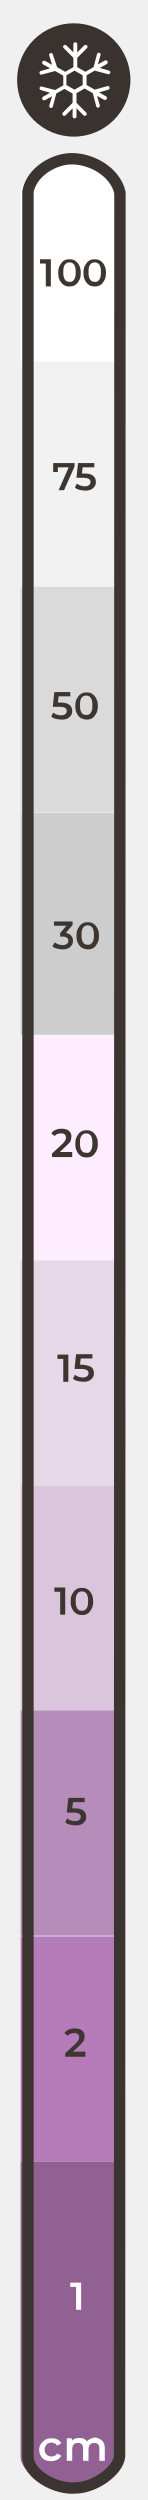
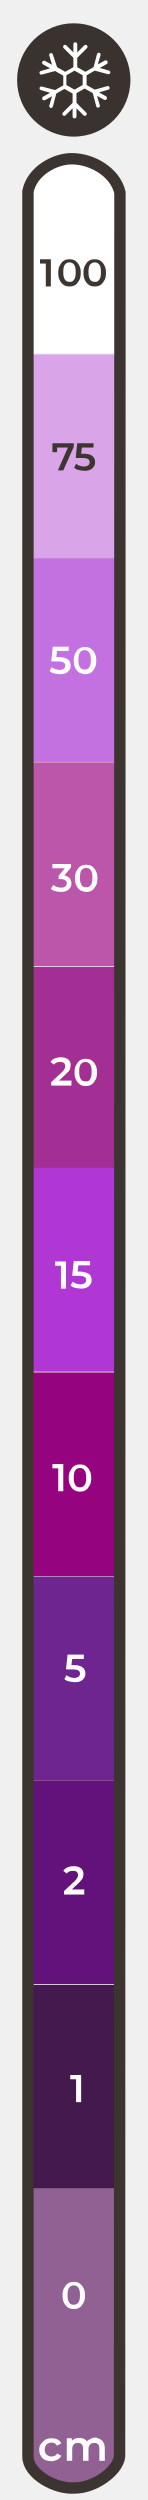
<svg xmlns="http://www.w3.org/2000/svg" xmlns:xlink="http://www.w3.org/1999/xlink" version="1.1" id="Livello_1" x="0px" y="0px" width="38px" height="644px" viewBox="0 0 37.2 644.1" style="enable-background:new 0 0 37.2 644.1;" xml:space="preserve">
  <style type="text/css">
	.st0{fill:#39322E;}
- 	.st1{clip-path:url(#SVGID_00000132808171393681409350000016756124115618575759_);}
- 	.st2{fill:#FFFFFF;}
- 	.st3{fill:#F2F2F2;}
- 	.st4{fill:#DADADA;}
- 	.st5{fill:#CDCDCD;}
- 	.st6{fill:#FEEDFF;}
- 	.st7{fill:#E7D8E8;}
- 	.st8{fill:#DBC5DD;}
- 	.st9{fill:#B68CBB;}
- 	.st10{fill:#B67BB9;}
+ 	.st1{clip-path:url(#SVGID_00000047741167812261649670000011125119058706178704_);}
+ 	.st2{fill:#DAA5E8;}
+ 	.st3{fill:#C370E0;}
+ 	.st4{fill:#BB56AA;}
+ 	.st5{fill:#A32F94;}
+ 	.st6{fill:#B037D4;}
+ 	.st7{fill:#95037E;}
+ 	.st8{fill:#6F258F;}
+ 	.st9{fill:#63127C;}
+ 	.st10{fill:#43194E;}
	.st11{fill:#906192;}
- 	.st12{fill:none;stroke:#3C3430;stroke-width:2.932;stroke-miterlimit:9.772;}
- 	.st13{fill:#3C3530;}
- 	.st14{clip-path:url(#SVGID_00000122710139877325629230000011313800651508616351_);}
+ 	.st12{fill:#FFFFFF;}
+ 	.st13{fill:none;stroke:#3C3430;stroke-width:2.932;stroke-miterlimit:9.772;}
+ 	.st14{fill:#3C3530;}
</style>
  <g>
    <path class="st0" d="M13.7,633.9c-0.8-0.4-1.5-1-2-1.7s-0.7-1.6-0.7-2.6s0.2-1.8,0.7-2.6s1.2-1.3,2-1.7s1.8-0.7,2.9-0.7   c0.8,0,1.6,0.1,2.3,0.4c0.7,0.3,1.3,0.7,1.7,1.2l-1.3,1.1c-0.7-0.8-1.6-1.2-2.8-1.2c-0.7,0-1.4,0.1-2,0.4c-0.6,0.3-1,0.7-1.3,1.2   s-0.5,1.1-0.5,1.7s0.1,1.2,0.5,1.7c0.3,0.5,0.8,1,1.3,1.2c0.6,0.3,1.2,0.4,2,0.4c1,0,2-0.4,2.8-1.2l1.3,1.1c-0.5,0.5-1,1-1.7,1.2   c-0.7,0.3-1.5,0.4-2.3,0.4C15.5,634.6,14.5,634.4,13.7,633.9z" />
    <path class="st0" d="M23,628.9c-0.3-0.2-0.7-0.5-0.9-0.9c-0.2-0.3-0.3-0.8-0.3-1.2s0.1-0.9,0.3-1.2c0.2-0.3,0.6-0.7,0.9-0.9   s0.8-0.3,1.3-0.3s0.9,0.1,1.3,0.3c0.3,0.2,0.7,0.5,0.9,0.9c0.2,0.3,0.3,0.8,0.3,1.2s-0.1,0.8-0.3,1.2c-0.2,0.3-0.6,0.7-0.9,0.9   s-0.8,0.3-1.3,0.3S23.4,629.2,23,628.9z M25.3,628c0.2-0.2,0.5-0.7,0.5-1c0-0.4-0.1-0.8-0.5-1c-0.3-0.2-0.6-0.4-1-0.4   s-0.8,0.1-1,0.4c-0.2,0.2-0.5,0.7-0.5,1c0,0.4,0.1,0.8,0.5,1c0.2,0.2,0.7,0.4,1,0.4C24.6,628.4,25.1,628.3,25.3,628z" />
  </g>
  <circle class="st0" cx="18.6" cy="20.6" r="14.6" />
  <g>
    <defs>
-       <path id="SVGID_00000084513282298939169400000014448037999514455994_" d="M30.4,632.9c-0.4,3.7-6.9,8.1-12.4,8.1l0,0    c-5.5,0.4-13.1-3.6-13.1-8.1V49.3c1.2-5.4,7.8-8.5,12.3-8.4l0,0c5.2,0,11.9,3.2,13.3,8.7L30.4,632.9L30.4,632.9z" />
+       <path id="SVGID_1_" d="M31.3,632.9c-0.4,3.7-6.9,8.1-12.4,8.1l0,0c-5.5,0.4-13.1-3.6-13.1-8.1V49.3c1.2-5.4,7.8-8.5,12.3-8.4l0,0    c5.2,0,11.9,3.2,13.3,8.7L31.3,632.9L31.3,632.9z" />
    </defs>
-     <clipPath id="SVGID_00000048476161553045500490000008311101736915176127_">
-       <use xlink:href="#SVGID_00000084513282298939169400000014448037999514455994_" style="overflow:visible;" />
+     <clipPath id="SVGID_00000006702164162917624000000011042984765661834400_">
+       <use xlink:href="#SVGID_1_" style="overflow:visible;" />
    </clipPath>
-     <g style="clip-path:url(#SVGID_00000048476161553045500490000008311101736915176127_);">
+     <g style="clip-path:url(#SVGID_00000006702164162917624000000011042984765661834400_);">
      <g>
        <g>
-           <rect x="-6.2" y="35.2" class="st2" width="52.3" height="58" />
+           <rect x="-4.3" y="91.3" class="st2" width="47.2" height="52.5" />
        </g>
      </g>
    </g>
-     <g style="clip-path:url(#SVGID_00000048476161553045500490000008311101736915176127_);">
+     <g style="clip-path:url(#SVGID_00000006702164162917624000000011042984765661834400_);">
      <g>
        <g>
-           <rect x="-6.2" y="93.2" class="st3" width="52.3" height="58" />
+           <rect x="-4.3" y="143.8" class="st3" width="47.2" height="52.5" />
        </g>
      </g>
    </g>
-     <g style="clip-path:url(#SVGID_00000048476161553045500490000008311101736915176127_);">
+     <g style="clip-path:url(#SVGID_00000006702164162917624000000011042984765661834400_);">
      <g>
        <g>
-           <rect x="-6.2" y="151.2" class="st4" width="52.3" height="58" />
+           <rect x="-4.3" y="196.4" class="st4" width="47.2" height="52.5" />
        </g>
      </g>
    </g>
-     <g style="clip-path:url(#SVGID_00000048476161553045500490000008311101736915176127_);">
+     <g style="clip-path:url(#SVGID_00000006702164162917624000000011042984765661834400_);">
      <g>
        <g>
-           <rect x="-6.2" y="209.4" class="st5" width="52.3" height="58" />
+           <rect x="-4.3" y="249.1" class="st5" width="47.2" height="52.5" />
        </g>
      </g>
    </g>
-     <g style="clip-path:url(#SVGID_00000048476161553045500490000008311101736915176127_);">
+     <g style="clip-path:url(#SVGID_00000006702164162917624000000011042984765661834400_);">
      <g>
        <g>
-           <rect x="-6.2" y="266.6" class="st6" width="52.3" height="58" />
+           <rect x="-4.3" y="300.9" class="st6" width="47.2" height="52.5" />
        </g>
      </g>
    </g>
-     <g style="clip-path:url(#SVGID_00000048476161553045500490000008311101736915176127_);">
+     <g style="clip-path:url(#SVGID_00000006702164162917624000000011042984765661834400_);">
      <g>
        <g>
-           <rect x="-6.2" y="324.8" class="st7" width="52.3" height="58" />
+           <rect x="-4.3" y="353.6" class="st7" width="47.2" height="52.5" />
        </g>
      </g>
    </g>
-     <g style="clip-path:url(#SVGID_00000048476161553045500490000008311101736915176127_);">
+     <g style="clip-path:url(#SVGID_00000006702164162917624000000011042984765661834400_);">
      <g>
        <g>
-           <rect x="-6.2" y="382.8" class="st8" width="52.3" height="58" />
+           <rect x="-4.3" y="406.2" class="st8" width="47.2" height="52.5" />
        </g>
      </g>
    </g>
-     <g style="clip-path:url(#SVGID_00000048476161553045500490000008311101736915176127_);">
+     <g style="clip-path:url(#SVGID_00000006702164162917624000000011042984765661834400_);">
      <g>
        <g>
-           <rect x="-6.2" y="440.7" class="st9" width="52.3" height="58" />
+           <rect x="-4.3" y="458.7" class="st9" width="47.2" height="52.5" />
        </g>
      </g>
    </g>
-     <g style="clip-path:url(#SVGID_00000048476161553045500490000008311101736915176127_);">
+     <g style="clip-path:url(#SVGID_00000006702164162917624000000011042984765661834400_);">
      <g>
        <g>
-           <rect x="-6.2" y="498.9" class="st10" width="52.3" height="58" />
+           <rect x="-4.3" y="511.4" class="st10" width="47.2" height="52.5" />
        </g>
      </g>
    </g>
-     <g style="clip-path:url(#SVGID_00000048476161553045500490000008311101736915176127_);">
+     <g style="clip-path:url(#SVGID_00000006702164162917624000000011042984765661834400_);">
      <g>
        <g>
-           <rect x="-6.2" y="556.9" class="st11" width="52.3" height="87.7" />
+           <rect x="-4.3" y="563.9" class="st11" width="47.2" height="79.5" />
+         </g>
+       </g>
+     </g>
+     <g style="clip-path:url(#SVGID_00000006702164162917624000000011042984765661834400_);">
+       <g>
+         <g>
+           <rect x="-4.3" y="38.5" class="st12" width="47.2" height="52.5" />
        </g>
      </g>
    </g>
  </g>
-   <path class="st12" d="M30.4,632.9C30,636.6,24,641,18.9,641l0,0c-5.1,0.4-12.1-3.6-12.1-8.1V49.3c1.1-5.4,7.2-8.5,11.4-8.4l0,0  c4.8,0,11,3.2,12.3,8.7L30.4,632.9L30.4,632.9z" />
+   <path class="st13" d="M30.4,632.9C30,636.6,24,641,18.9,641l0,0c-5.1,0.4-12.1-3.6-12.1-8.1V49.3c1.1-5.4,7.2-8.5,11.4-8.4l0,0  c4.8,0,11,3.2,12.3,8.7L30.4,632.9L30.4,632.9z" />
  <g>
-     <path class="st2" d="M11.2,633.8c-0.5-0.3-0.9-0.6-1.1-1.1c-0.3-0.5-0.4-1-0.4-1.5c0-0.6,0.1-1.1,0.4-1.5c0.3-0.4,0.7-0.8,1.1-1.1   c0.5-0.3,1-0.4,1.7-0.4c0.6,0,1.1,0.1,1.5,0.3s0.8,0.6,1,1l-1.1,0.6c-0.2-0.3-0.4-0.5-0.6-0.6c-0.3-0.1-0.5-0.2-0.8-0.2   c-0.5,0-1,0.2-1.3,0.5s-0.5,0.8-0.5,1.3c0,0.6,0.2,1,0.5,1.3s0.8,0.5,1.3,0.5c0.3,0,0.6-0.1,0.8-0.2c0.3-0.1,0.5-0.3,0.6-0.6   l1.1,0.6c-0.2,0.4-0.6,0.8-1,1s-1,0.4-1.5,0.4C12.3,634.1,11.7,634,11.2,633.8z" />
-     <path class="st2" d="M25.9,628.8c0.4,0.4,0.7,1.1,0.7,1.9v3.3h-1.4v-3.1c0-0.5-0.1-0.9-0.3-1.1c-0.2-0.3-0.6-0.4-1-0.4   c-0.5,0-0.8,0.1-1.1,0.4c-0.3,0.3-0.4,0.7-0.4,1.3v2.9H21v-3.1c0-0.5-0.1-0.9-0.3-1.1c-0.2-0.3-0.6-0.4-1-0.4   c-0.5,0-0.9,0.1-1.1,0.4c-0.3,0.3-0.4,0.7-0.4,1.3v2.9h-1.4v-5.8h1.3v0.7c0.2-0.3,0.5-0.5,0.8-0.6s0.7-0.2,1.1-0.2s0.8,0.1,1.2,0.2   c0.3,0.2,0.6,0.4,0.8,0.7c0.2-0.3,0.6-0.5,1-0.7s0.8-0.3,1.3-0.3C24.9,628.2,25.5,628.4,25.9,628.8z" />
+     <path class="st12" d="M11.2,633.8c-0.5-0.3-0.9-0.6-1.1-1.1c-0.3-0.5-0.4-1-0.4-1.5c0-0.6,0.1-1.1,0.4-1.5c0.3-0.4,0.7-0.8,1.1-1.1   c0.5-0.3,1-0.4,1.7-0.4c0.6,0,1.1,0.1,1.5,0.3s0.8,0.6,1,1l-1.1,0.6c-0.2-0.3-0.4-0.5-0.6-0.6c-0.3-0.1-0.5-0.2-0.8-0.2   c-0.5,0-1,0.2-1.3,0.5s-0.5,0.8-0.5,1.3c0,0.6,0.2,1,0.5,1.3s0.8,0.5,1.3,0.5c0.3,0,0.6-0.1,0.8-0.2c0.3-0.1,0.5-0.3,0.6-0.6   l1.1,0.6c-0.2,0.4-0.6,0.8-1,1s-1,0.4-1.5,0.4C12.3,634.1,11.7,634,11.2,633.8z" />
+     <path class="st12" d="M25.9,628.8c0.4,0.4,0.7,1.1,0.7,1.9v3.3h-1.4v-3.1c0-0.5-0.1-0.9-0.3-1.1c-0.2-0.3-0.6-0.4-1-0.4   c-0.5,0-0.8,0.1-1.1,0.4c-0.3,0.3-0.4,0.7-0.4,1.3v2.9H21v-3.1c0-0.5-0.1-0.9-0.3-1.1c-0.2-0.3-0.6-0.4-1-0.4   c-0.5,0-0.9,0.1-1.1,0.4c-0.3,0.3-0.4,0.7-0.4,1.3v2.9h-1.4v-5.8h1.3v0.7c0.2-0.3,0.5-0.5,0.8-0.6s0.7-0.2,1.1-0.2s0.8,0.1,1.2,0.2   c0.3,0.2,0.6,0.4,0.8,0.7c0.2-0.3,0.6-0.5,1-0.7s0.8-0.3,1.3-0.3C24.9,628.2,25.5,628.4,25.9,628.8z" />
  </g>
  <g>
-     <path class="st2" d="M20.5,588.1v7h-1.3v-5.9h-1.5v-1.1H20.5z" />
+     <path class="st12" d="M20.5,534.6v7h-1.3v-5.9h-1.5v-1.1H20.5z" />
  </g>
  <g>
-     <path class="st13" d="M21.6,528.8v1.1h-5.2V529l2.8-2.6c0.3-0.3,0.5-0.6,0.6-0.8s0.2-0.4,0.2-0.7c0-0.3-0.1-0.6-0.3-0.8   c-0.2-0.2-0.5-0.3-1-0.3c-0.7,0-1.3,0.2-1.6,0.7l-0.9-0.7c0.3-0.4,0.6-0.7,1.1-0.9c0.5-0.2,1-0.3,1.6-0.3c0.8,0,1.4,0.2,1.8,0.5   c0.5,0.4,0.7,0.9,0.7,1.5c0,0.4-0.1,0.7-0.2,1.1c-0.2,0.3-0.5,0.7-0.9,1.1l-1.9,1.8h3.2V528.8z" />
+     <path class="st12" d="M21.3,487v1.1h-5.2v-0.9l2.8-2.6c0.3-0.3,0.5-0.6,0.6-0.8s0.2-0.4,0.2-0.7s-0.1-0.6-0.3-0.8   c-0.2-0.2-0.5-0.3-1-0.3c-0.7,0-1.3,0.2-1.6,0.7l-0.9-0.7c0.3-0.4,0.6-0.7,1.1-0.9s1-0.3,1.6-0.3c0.8,0,1.4,0.2,1.8,0.5   c0.5,0.4,0.7,0.9,0.7,1.5c0,0.4-0.1,0.7-0.2,1.1c-0.2,0.3-0.5,0.7-0.9,1.1l-1.9,1.8h3.2C21.4,486.8,21.4,487,21.3,487z" />
  </g>
  <g>
-     <path class="st13" d="M21.1,466.5c0.5,0.4,0.7,0.9,0.7,1.6c0,0.4-0.1,0.8-0.3,1.1c-0.2,0.3-0.5,0.6-0.9,0.8   c-0.4,0.2-0.9,0.3-1.5,0.3c-0.5,0-1-0.1-1.5-0.2s-0.9-0.3-1.2-0.6l0.5-1c0.3,0.2,0.6,0.4,0.9,0.5c0.4,0.1,0.7,0.2,1.1,0.2   c0.5,0,0.8-0.1,1.1-0.3c0.3-0.2,0.4-0.5,0.4-0.8c0-0.4-0.1-0.6-0.4-0.8s-0.8-0.3-1.5-0.3h-1.7l0.4-3.8h4.2v1.1h-3l-0.2,1.6h0.7   C19.9,465.9,20.6,466.1,21.1,466.5z" />
+     <path class="st12" d="M20.9,429.6c0.5,0.4,0.7,0.9,0.7,1.6c0,0.4-0.1,0.8-0.3,1.1c-0.2,0.3-0.5,0.6-0.9,0.8   c-0.4,0.2-0.9,0.3-1.5,0.3c-0.5,0-1-0.1-1.5-0.2s-0.9-0.3-1.2-0.6l0.5-1c0.3,0.2,0.6,0.4,0.9,0.5c0.4,0.1,0.7,0.2,1.1,0.2   c0.5,0,0.8-0.1,1.1-0.3c0.3-0.2,0.4-0.5,0.4-0.8c0-0.4-0.1-0.6-0.4-0.8s-0.8-0.3-1.5-0.3h-1.7l0.4-3.8h4.2v1.1h-3L18,429h0.7   C19.7,429,20.4,429.2,20.9,429.6z" />
  </g>
  <g>
-     <path class="st13" d="M18.8,119.3v0.9l-2.7,6.1h-1.4l2.6-5.9h-2.8v1.2h-1.2v-2.3L18.8,119.3L18.8,119.3z" />
-     <path class="st13" d="M23.6,122.6c0.5,0.4,0.7,0.9,0.7,1.6c0,0.4-0.1,0.8-0.3,1.1c-0.2,0.3-0.5,0.6-0.9,0.8s-0.9,0.3-1.5,0.3   c-0.5,0-1-0.1-1.5-0.2s-0.9-0.3-1.2-0.6l0.5-1c0.3,0.2,0.6,0.4,0.9,0.5c0.4,0.1,0.7,0.2,1.1,0.2c0.5,0,0.8-0.1,1.1-0.3   c0.3-0.2,0.4-0.5,0.4-0.8c0-0.4-0.1-0.6-0.4-0.8s-0.8-0.3-1.5-0.3h-1.7l0.4-3.8h4.2v1.1h-3l-0.2,1.6h0.7   C22.4,122,23.2,122.2,23.6,122.6z" />
+     <path class="st14" d="M18.6,114.2v0.9l-2.7,6.1h-1.4l2.6-5.9h-2.8v1.2h-1.2v-2.3L18.6,114.2L18.6,114.2z" />
+     <path class="st14" d="M23.4,117.5c0.5,0.4,0.7,0.9,0.7,1.6c0,0.4-0.1,0.8-0.3,1.1c-0.2,0.3-0.5,0.6-0.9,0.8   c-0.4,0.2-0.9,0.3-1.5,0.3c-0.5,0-1-0.1-1.5-0.2s-0.9-0.3-1.2-0.6l0.5-1c0.3,0.2,0.6,0.4,0.9,0.5c0.4,0.1,0.7,0.2,1.1,0.2   c0.5,0,0.8-0.1,1.1-0.3c0.3-0.2,0.4-0.5,0.4-0.8c0-0.4-0.1-0.6-0.4-0.8s-0.8-0.3-1.5-0.3h-1.7l0.4-3.8h4.2v1.1h-3l-0.2,1.6h0.7   C22.2,116.9,23,117.1,23.4,117.5z" />
  </g>
  <g>
-     <path class="st13" d="M16.4,409v7h-1.3v-5.9h-1.5V409H16.4z" />
-     <path class="st13" d="M19.2,415.7c-0.4-0.3-0.8-0.7-1-1.2c-0.3-0.5-0.4-1.2-0.4-1.9s0.1-1.4,0.4-1.9s0.6-1,1-1.2   c0.4-0.3,0.9-0.4,1.5-0.4s1.1,0.1,1.5,0.4s0.8,0.7,1,1.2c0.3,0.5,0.4,1.2,0.4,1.9s-0.1,1.4-0.4,1.9s-0.6,1-1,1.2   c-0.4,0.3-0.9,0.4-1.5,0.4C20.2,416.1,19.7,416,19.2,415.7z M21.9,414.4c0.3-0.4,0.4-1,0.4-1.9s-0.1-1.4-0.4-1.9   c-0.3-0.4-0.7-0.6-1.2-0.6s-0.9,0.2-1.2,0.6c-0.3,0.4-0.4,1-0.4,1.9s0.1,1.4,0.4,1.9s0.7,0.6,1.2,0.6   C21.2,415,21.6,414.8,21.9,414.4z" />
+     <path class="st12" d="M15.9,377.2v7h-1.3v-5.9h-1.5v-1.1H15.9z" />
+     <path class="st12" d="M18.7,383.9c-0.4-0.3-0.8-0.7-1-1.2c-0.3-0.5-0.4-1.2-0.4-1.9s0.1-1.4,0.4-1.9s0.6-1,1-1.2   c0.4-0.3,0.9-0.4,1.5-0.4s1.1,0.1,1.5,0.4s0.8,0.7,1,1.2c0.3,0.5,0.4,1.2,0.4,1.9s-0.1,1.4-0.4,1.9s-0.6,1-1,1.2   c-0.4,0.3-0.9,0.4-1.5,0.4C19.7,384.3,19.2,384.2,18.7,383.9z M21.4,382.6c0.3-0.4,0.4-1,0.4-1.9s-0.1-1.4-0.4-1.9   c-0.3-0.4-0.7-0.6-1.2-0.6s-0.9,0.2-1.2,0.6c-0.3,0.4-0.4,1-0.4,1.9s0.1,1.4,0.4,1.9s0.7,0.6,1.2,0.6   C20.7,383.2,21.1,383,21.4,382.6z" />
+     <path class="st12" d="M17.1,594.5c-0.4-0.3-0.8-0.7-1-1.2c-0.3-0.5-0.4-1.2-0.4-1.9c0-0.7,0.1-1.4,0.4-1.9s0.6-1,1-1.2   c0.4-0.3,0.9-0.4,1.5-0.4s1.1,0.1,1.5,0.4s0.8,0.7,1,1.2c0.3,0.5,0.4,1.2,0.4,1.9c0,0.7-0.1,1.4-0.4,1.9s-0.6,1-1,1.2   c-0.4,0.3-0.9,0.4-1.5,0.4C18.1,594.9,17.6,594.8,17.1,594.5z M19.8,593.2c0.3-0.4,0.4-1,0.4-1.9c0-0.9-0.1-1.4-0.4-1.9   c-0.3-0.4-0.7-0.6-1.2-0.6s-0.9,0.2-1.2,0.6c-0.3,0.4-0.4,1-0.4,1.9c0,0.9,0.1,1.4,0.4,1.9s0.7,0.6,1.2,0.6   C19.1,593.8,19.5,593.6,19.8,593.2z" />
  </g>
  <g>
-     <path class="st13" d="M17.2,349v7h-1.3v-5.9h-1.5V349H17.2z" />
-     <path class="st13" d="M23.1,352.2c0.5,0.4,0.7,0.9,0.7,1.6c0,0.4-0.1,0.8-0.3,1.1c-0.2,0.3-0.5,0.6-0.9,0.8   c-0.4,0.2-0.9,0.3-1.5,0.3c-0.5,0-1-0.1-1.5-0.2s-0.9-0.3-1.2-0.6l0.5-1c0.3,0.2,0.6,0.4,0.9,0.5s0.7,0.2,1.1,0.2   c0.5,0,0.8-0.1,1.1-0.3c0.3-0.2,0.4-0.5,0.4-0.8c0-0.4-0.1-0.6-0.4-0.8c-0.3-0.2-0.8-0.3-1.5-0.3h-1.7l0.4-3.8h4.2v1.1h-3l-0.2,1.6   h0.7C21.9,351.7,22.6,351.9,23.1,352.2z" />
+     <path class="st12" d="M16.6,325v7h-1.3v-5.9h-1.5V325H16.6z" />
+     <path class="st12" d="M22.5,328.2c0.5,0.4,0.7,0.9,0.7,1.6c0,0.4-0.1,0.8-0.3,1.1c-0.2,0.3-0.5,0.6-0.9,0.8   c-0.4,0.2-0.9,0.3-1.5,0.3c-0.5,0-1-0.1-1.5-0.2s-0.9-0.3-1.2-0.6l0.5-1c0.3,0.2,0.6,0.4,0.9,0.5s0.7,0.2,1.1,0.2   c0.5,0,0.8-0.1,1.1-0.3c0.3-0.2,0.4-0.5,0.4-0.8c0-0.4-0.1-0.6-0.4-0.8c-0.3-0.2-0.8-0.3-1.5-0.3h-1.7l0.4-3.8h4.2v1.1h-3l-0.2,1.6   h0.7C21.3,327.7,22,327.9,22.5,328.2z" />
  </g>
  <g>
-     <path class="st13" d="M18.2,297v1.1h-5.2v-0.9l2.8-2.6c0.3-0.3,0.5-0.6,0.6-0.8c0.1-0.2,0.2-0.4,0.2-0.7s-0.1-0.6-0.3-0.8   c-0.2-0.2-0.5-0.3-1-0.3c-0.7,0-1.3,0.2-1.6,0.7l-0.9-0.7c0.3-0.4,0.6-0.7,1.1-0.9s1-0.3,1.6-0.3c0.8,0,1.4,0.2,1.8,0.5   c0.5,0.4,0.7,0.9,0.7,1.5c0,0.4-0.1,0.7-0.2,1.1c-0.1,0.4-0.5,0.7-0.9,1.1l-1.9,1.8h3.2V297z" />
-     <path class="st13" d="M20.4,297.8c-0.4-0.3-0.8-0.7-1-1.2c-0.3-0.5-0.4-1.2-0.4-1.9s0.1-1.4,0.4-1.9s0.6-1,1-1.2   c0.4-0.3,0.9-0.4,1.5-0.4s1.1,0.1,1.5,0.4s0.8,0.7,1,1.2c0.3,0.5,0.4,1.2,0.4,1.9s-0.1,1.4-0.4,1.9s-0.6,1-1,1.2   c-0.4,0.3-0.9,0.4-1.5,0.4S20.8,298.1,20.4,297.8z M23,296.4c0.3-0.4,0.4-1,0.4-1.9s-0.1-1.4-0.4-1.9c-0.3-0.4-0.7-0.6-1.2-0.6   s-0.9,0.2-1.2,0.6c-0.3,0.4-0.4,1-0.4,1.9s0.1,1.4,0.4,1.9s0.7,0.6,1.2,0.6C22.4,297.1,22.8,296.9,23,296.4z" />
+     <path class="st12" d="M18,278.6v1.1h-5.2v-0.9l2.8-2.6c0.3-0.3,0.5-0.6,0.6-0.8c0.1-0.2,0.2-0.4,0.2-0.7s-0.1-0.6-0.3-0.8   c-0.2-0.2-0.5-0.3-1-0.3c-0.7,0-1.3,0.2-1.6,0.7l-0.9-0.7c0.3-0.4,0.6-0.7,1.1-0.9s1-0.3,1.6-0.3c0.8,0,1.4,0.2,1.8,0.5   c0.5,0.4,0.7,0.9,0.7,1.5c0,0.4-0.1,0.7-0.2,1.1s-0.5,0.7-0.9,1.1l-1.9,1.8h3.2C18.1,278.4,18.1,278.6,18,278.6z" />
+     <path class="st12" d="M20.2,279.4c-0.4-0.3-0.8-0.7-1-1.2c-0.3-0.5-0.4-1.2-0.4-1.9s0.1-1.4,0.4-1.9s0.6-1,1-1.2   c0.4-0.3,0.9-0.4,1.5-0.4s1.1,0.1,1.5,0.4s0.8,0.7,1,1.2c0.3,0.5,0.4,1.2,0.4,1.9s-0.1,1.4-0.4,1.9s-0.6,1-1,1.2   c-0.4,0.3-0.9,0.4-1.5,0.4S20.6,279.7,20.2,279.4z M22.8,278c0.3-0.4,0.4-1,0.4-1.9s-0.1-1.4-0.4-1.9c-0.3-0.4-0.7-0.6-1.2-0.6   s-0.9,0.2-1.2,0.6c-0.3,0.4-0.4,1-0.4,1.9s0.1,1.4,0.4,1.9s0.7,0.6,1.2,0.6C22.2,278.7,22.6,278.5,22.8,278z" />
  </g>
  <g>
-     <path class="st13" d="M17.9,241c0.3,0.4,0.5,0.8,0.5,1.4c0,0.4-0.1,0.8-0.3,1.1c-0.2,0.3-0.5,0.6-0.9,0.8s-0.9,0.3-1.5,0.3   c-0.5,0-1-0.1-1.4-0.2c-0.5-0.1-0.9-0.3-1.2-0.6l0.6-1c0.3,0.2,0.6,0.4,0.9,0.5c0.4,0.1,0.7,0.2,1.1,0.2c0.5,0,0.8-0.1,1.1-0.3   s0.4-0.4,0.4-0.8s-0.1-0.6-0.4-0.8c-0.2-0.2-0.6-0.3-1.1-0.3h-0.6v-0.9l1.6-1.9h-3.2v-1.1h4.8v0.9l-1.7,2   C17.1,240.5,17.6,240.7,17.9,241z" />
-     <path class="st13" d="M20.7,244.2c-0.4-0.3-0.8-0.7-1-1.2c-0.3-0.5-0.4-1.2-0.4-1.9s0.1-1.4,0.4-1.9s0.6-1,1-1.2   c0.4-0.3,0.9-0.4,1.5-0.4s1.1,0.1,1.5,0.4c0.4,0.3,0.8,0.7,1,1.2c0.3,0.5,0.4,1.2,0.4,1.9s-0.1,1.4-0.4,1.9s-0.6,1-1,1.2   c-0.4,0.3-0.9,0.4-1.5,0.4C21.7,244.6,21.2,244.4,20.7,244.2z M23.4,242.8c0.3-0.4,0.4-1,0.4-1.9s-0.1-1.4-0.4-1.9   c-0.3-0.4-0.7-0.6-1.2-0.6s-0.9,0.2-1.2,0.6c-0.3,0.4-0.4,1-0.4,1.9s0.1,1.4,0.4,1.9s0.7,0.6,1.2,0.6   C22.7,243.5,23.1,243.2,23.4,242.8z" />
+     <path class="st12" d="M17.5,226.2c0.3,0.4,0.5,0.8,0.5,1.4c0,0.4-0.1,0.8-0.3,1.1c-0.2,0.3-0.5,0.6-0.9,0.8s-0.9,0.3-1.5,0.3   c-0.5,0-1-0.1-1.4-0.2c-0.5-0.1-0.9-0.3-1.2-0.6l0.6-1c0.3,0.2,0.6,0.4,0.9,0.5c0.4,0.1,0.7,0.2,1.1,0.2c0.5,0,0.8-0.1,1.1-0.3   s0.4-0.4,0.4-0.8s-0.1-0.6-0.4-0.8c-0.2-0.2-0.6-0.3-1.1-0.3h-0.6v-0.9l1.6-1.9h-3.2v-1.1h4.8v0.9l-1.7,2   C16.7,225.7,17.2,225.9,17.5,226.2z" />
+     <path class="st12" d="M20.3,229.4c-0.4-0.3-0.8-0.7-1-1.2c-0.3-0.5-0.4-1.2-0.4-1.9s0.1-1.4,0.4-1.9s0.6-1,1-1.2   c0.4-0.3,0.9-0.4,1.5-0.4s1.1,0.1,1.5,0.4c0.4,0.3,0.8,0.7,1,1.2c0.3,0.5,0.4,1.2,0.4,1.9s-0.1,1.4-0.4,1.9s-0.6,1-1,1.2   c-0.4,0.3-0.9,0.4-1.5,0.4C21.3,229.8,20.8,229.6,20.3,229.4z M23,228c0.3-0.4,0.4-1,0.4-1.9s-0.1-1.4-0.4-1.9   c-0.3-0.4-0.7-0.6-1.2-0.6s-0.9,0.2-1.2,0.6c-0.3,0.4-0.4,1-0.4,1.9s0.1,1.4,0.4,1.9s0.7,0.6,1.2,0.6C22.3,228.7,22.7,228.4,23,228   z" />
  </g>
  <g>
-     <path class="st13" d="M17.5,181.6c0.5,0.4,0.7,0.9,0.7,1.6c0,0.4-0.1,0.8-0.3,1.1c-0.2,0.3-0.5,0.6-0.9,0.8s-0.9,0.3-1.5,0.3   c-0.5,0-1-0.1-1.5-0.2c-0.5-0.1-0.9-0.3-1.2-0.6l0.5-1c0.3,0.2,0.6,0.4,0.9,0.5c0.4,0.1,0.7,0.2,1.1,0.2c0.5,0,0.8-0.1,1.1-0.3   s0.4-0.5,0.4-0.8c0-0.4-0.1-0.6-0.4-0.8s-0.8-0.3-1.5-0.3h-1.7l0.4-3.8h4.1v1.1h-3l-0.2,1.6h0.7C16.2,181,17,181.2,17.5,181.6z" />
-     <path class="st13" d="M20.4,185c-0.4-0.3-0.8-0.7-1-1.2c-0.3-0.5-0.4-1.2-0.4-1.9c0-0.7,0.1-1.4,0.4-1.9s0.6-1,1-1.2   c0.4-0.3,0.9-0.4,1.5-0.4s1.1,0.1,1.5,0.4s0.8,0.7,1,1.2c0.3,0.5,0.4,1.2,0.4,1.9c0,0.7-0.1,1.4-0.4,1.9s-0.6,1-1,1.2   c-0.4,0.3-0.9,0.4-1.5,0.4C21.4,185.4,20.9,185.2,20.4,185z M23,183.6c0.3-0.4,0.4-1,0.4-1.9c0-0.9-0.1-1.4-0.4-1.9   c-0.3-0.4-0.7-0.6-1.2-0.6s-0.9,0.2-1.2,0.6c-0.3,0.4-0.4,1-0.4,1.9c0,0.9,0.1,1.4,0.4,1.9s0.7,0.6,1.2,0.6   C22.4,184.2,22.8,184,23,183.6z" />
+     <path class="st12" d="M17.1,169.9c0.5,0.4,0.7,0.9,0.7,1.6c0,0.4-0.1,0.8-0.3,1.1c-0.2,0.3-0.5,0.6-0.9,0.8s-0.9,0.3-1.5,0.3   c-0.5,0-1-0.1-1.5-0.2c-0.5-0.1-0.9-0.3-1.2-0.6l0.5-1c0.3,0.2,0.6,0.4,0.9,0.5c0.4,0.1,0.7,0.2,1.1,0.2c0.5,0,0.8-0.1,1.1-0.3   s0.4-0.5,0.4-0.8c0-0.4-0.1-0.6-0.4-0.8s-0.8-0.3-1.5-0.3h-1.7l0.4-3.8h4.1v1.1h-3l-0.2,1.6h0.7C15.8,169.3,16.6,169.5,17.1,169.9z   " />
+     <path class="st12" d="M20,173.3c-0.4-0.3-0.8-0.7-1-1.2c-0.3-0.5-0.4-1.2-0.4-1.9s0.1-1.4,0.4-1.9s0.6-1,1-1.2   c0.4-0.3,0.9-0.4,1.5-0.4s1.1,0.1,1.5,0.4s0.8,0.7,1,1.2c0.3,0.5,0.4,1.2,0.4,1.9s-0.1,1.4-0.4,1.9s-0.6,1-1,1.2   c-0.4,0.3-0.9,0.4-1.5,0.4C21,173.7,20.5,173.5,20,173.3z M22.6,171.9c0.3-0.4,0.4-1,0.4-1.9s-0.1-1.4-0.4-1.9   c-0.3-0.4-0.7-0.6-1.2-0.6s-0.9,0.2-1.2,0.6c-0.3,0.4-0.4,1-0.4,1.9s0.1,1.4,0.4,1.9s0.7,0.6,1.2,0.6   C22,172.5,22.4,172.3,22.6,171.9z" />
  </g>
  <g>
-     <path class="st2" d="M21.9,19.4l2.1-1.2l3.4,0.9c0.3,0.1,0.5-0.1,0.6-0.3c0.1-0.3-0.1-0.5-0.3-0.6l-2.4-0.7l1.8-1   c0.2-0.1,0.3-0.4,0.2-0.7c-0.1-0.2-0.4-0.3-0.7-0.2l-1.8,1l0.7-2.4c0.1-0.3-0.1-0.5-0.3-0.6c-0.3-0.1-0.5,0.1-0.6,0.3l-0.9,3.4   l-2.1,1.2l-2.1-1.2v-2.4l2.5-2.5c0.2-0.2,0.2-0.5,0-0.7s-0.5-0.2-0.7,0l-1.8,1.8v-2.1c0-0.3-0.2-0.5-0.5-0.5s-0.5,0.2-0.5,0.5v2.1   l-1.8-1.8c-0.2-0.2-0.5-0.2-0.7,0c-0.2,0.2-0.2,0.5,0,0.7l2.5,2.5v2.4l-2.1,1.2l-2.1-1.2L13.2,14c-0.1-0.3-0.3-0.4-0.6-0.3   c-0.3,0.1-0.4,0.3-0.3,0.6l0.7,2.4l-1.8-1c-0.2-0.1-0.5-0.1-0.7,0.2c-0.1,0.2-0.1,0.5,0.2,0.7l1.8,1l-2.4,0.7   c-0.3,0.1-0.4,0.3-0.3,0.6c0.1,0.3,0.3,0.4,0.6,0.3l3.4-0.9l2.1,1.2V22l-2.1,1.2l-3.4-0.9c-0.3-0.1-0.5,0.1-0.6,0.3   c-0.1,0.3,0.1,0.5,0.3,0.6l2.4,0.7l-1.8,1c-0.2,0.1-0.3,0.4-0.2,0.7c0.1,0.2,0.4,0.3,0.7,0.2l1.8-1l-0.7,2.4   c-0.1,0.3,0.1,0.5,0.3,0.6c0.3,0.1,0.5-0.1,0.6-0.3l0.9-3.4l2.1-1.2l2.1,1.2v2.4L15.8,29c-0.2,0.2-0.2,0.5,0,0.7   c0.2,0.2,0.5,0.2,0.7,0l1.8-1.8V30c0,0.3,0.2,0.5,0.5,0.5s0.5-0.2,0.5-0.5v-2.1l1.8,1.8c0.2,0.2,0.5,0.2,0.7,0s0.2-0.5,0-0.7   l-2.5-2.5V24l2.1-1.2l2.1,1.2l0.9,3.4c0.1,0.3,0.3,0.4,0.6,0.3c0.3-0.1,0.4-0.3,0.3-0.6l-0.7-2.4l1.8,1c0.2,0.1,0.5,0.1,0.7-0.2   c0.1-0.2,0.1-0.5-0.2-0.7l-1.8-1l2.4-0.7c0.3-0.1,0.4-0.3,0.3-0.6c-0.1-0.3-0.3-0.4-0.6-0.3L24,23.1l-2.1-1.2V19.4z M20.9,21.9   l-2.1,1.2l-2.1-1.2v-2.5l2.1-1.2l2.1,1.2V21.9z" />
+     <path class="st12" d="M21.9,19.4l2.1-1.2l3.4,0.9c0.3,0.1,0.5-0.1,0.6-0.3c0.1-0.3-0.1-0.5-0.3-0.6l-2.4-0.7l1.8-1   c0.2-0.1,0.3-0.4,0.2-0.7c-0.1-0.2-0.4-0.3-0.7-0.2l-1.8,1l0.7-2.4c0.1-0.3-0.1-0.5-0.3-0.6c-0.3-0.1-0.5,0.1-0.6,0.3l-0.9,3.4   l-2.1,1.2l-2.1-1.2v-2.4l2.5-2.5c0.2-0.2,0.2-0.5,0-0.7s-0.5-0.2-0.7,0l-1.8,1.8v-2.1c0-0.3-0.2-0.5-0.5-0.5s-0.5,0.2-0.5,0.5v2.1   l-1.8-1.8c-0.2-0.2-0.5-0.2-0.7,0c-0.2,0.2-0.2,0.5,0,0.7l2.5,2.5v2.4l-2.1,1.2l-2.1-1.2L13.2,14c-0.1-0.3-0.3-0.4-0.6-0.3   c-0.3,0.1-0.4,0.3-0.3,0.6l0.7,2.4l-1.8-1c-0.2-0.1-0.5-0.1-0.7,0.2c-0.1,0.2-0.1,0.5,0.2,0.7l1.8,1l-2.4,0.7   c-0.3,0.1-0.4,0.3-0.3,0.6c0.1,0.3,0.3,0.4,0.6,0.3l3.4-0.9l2.1,1.2V22l-2.1,1.2l-3.4-0.9c-0.3-0.1-0.5,0.1-0.6,0.3   c-0.1,0.3,0.1,0.5,0.3,0.6l2.4,0.7l-1.8,1c-0.2,0.1-0.3,0.4-0.2,0.7c0.1,0.2,0.4,0.3,0.7,0.2l1.8-1l-0.7,2.4   c-0.1,0.3,0.1,0.5,0.3,0.6c0.3,0.1,0.5-0.1,0.6-0.3l0.9-3.4l2.1-1.2l2.1,1.2v2.4L15.8,29c-0.2,0.2-0.2,0.5,0,0.7s0.5,0.2,0.7,0   l1.8-1.8V30c0,0.3,0.2,0.5,0.5,0.5s0.5-0.2,0.5-0.5v-2.1l1.8,1.8c0.2,0.2,0.5,0.2,0.7,0s0.2-0.5,0-0.7l-2.5-2.5V24l2.1-1.2l2.1,1.2   l0.9,3.4c0.1,0.3,0.3,0.4,0.6,0.3c0.3-0.1,0.4-0.3,0.3-0.6l-0.7-2.4l1.8,1c0.2,0.1,0.5,0.1,0.7-0.2c0.1-0.2,0.1-0.5-0.2-0.7l-1.8-1   l2.4-0.7c0.3-0.1,0.4-0.3,0.3-0.6c-0.1-0.3-0.3-0.4-0.6-0.3L24,23.1l-2.1-1.2V19.4z M20.9,21.9l-2.1,1.2l-2.1-1.2v-2.5l2.1-1.2   l2.1,1.2V21.9z" />
  </g>
  <g>
    <g>
-       <path class="st13" d="M22.5,73.4c-0.4-0.3-0.8-0.7-1-1.2c-0.3-0.5-0.4-1.2-0.4-1.9c0-0.7,0.1-1.4,0.4-1.9s0.6-1,1-1.2    c0.4-0.3,0.9-0.4,1.5-0.4s1.1,0.1,1.5,0.4c0.4,0.3,0.8,0.7,1,1.2c0.3,0.5,0.4,1.2,0.4,1.9c0,0.7-0.1,1.4-0.4,1.9s-0.6,1-1,1.2    c-0.4,0.3-0.9,0.4-1.5,0.4C23.4,73.8,22.9,73.7,22.5,73.4z M25.2,72c0.3-0.4,0.4-1,0.4-1.9s-0.1-1.4-0.4-1.9    c-0.3-0.4-0.7-0.6-1.2-0.6s-0.9,0.2-1.2,0.6c-0.3,0.4-0.4,1-0.4,1.9s0.1,1.4,0.4,1.9s0.7,0.6,1.2,0.6C24.5,72.7,24.9,72.5,25.2,72    z" />
+       <path class="st14" d="M22.5,73.4c-0.4-0.3-0.8-0.7-1-1.2c-0.3-0.5-0.4-1.2-0.4-1.9c0-0.7,0.1-1.4,0.4-1.9s0.6-1,1-1.2    c0.4-0.3,0.9-0.4,1.5-0.4s1.1,0.1,1.5,0.4s0.8,0.7,1,1.2c0.3,0.5,0.4,1.2,0.4,1.9c0,0.7-0.1,1.4-0.4,1.9s-0.6,1-1,1.2    c-0.4,0.3-0.9,0.4-1.5,0.4S22.9,73.7,22.5,73.4z M25.2,72c0.3-0.4,0.4-1,0.4-1.9s-0.1-1.4-0.4-1.9c-0.3-0.4-0.7-0.6-1.2-0.6    s-0.9,0.2-1.2,0.6c-0.3,0.4-0.4,1-0.4,1.9s0.1,1.4,0.4,1.9s0.7,0.6,1.2,0.6C24.5,72.7,24.9,72.5,25.2,72z" />
    </g>
    <g>
-       <path class="st13" d="M16,73.4c-0.4-0.3-0.8-0.7-1-1.2c-0.3-0.5-0.4-1.2-0.4-1.9c0-0.7,0.1-1.4,0.4-1.9s0.6-1,1-1.2    c0.4-0.3,0.9-0.4,1.5-0.4s1.1,0.1,1.5,0.4s0.8,0.7,1,1.2c0.3,0.5,0.4,1.2,0.4,1.9c0,0.7-0.1,1.4-0.4,1.9s-0.6,1-1,1.2    c-0.4,0.3-0.9,0.4-1.5,0.4S16.4,73.7,16,73.4z M18.7,72c0.3-0.4,0.4-1,0.4-1.9s-0.1-1.4-0.4-1.9c-0.3-0.4-0.7-0.6-1.2-0.6    s-0.9,0.2-1.2,0.6c-0.3,0.4-0.4,1-0.4,1.9s0.1,1.4,0.4,1.9c0.3,0.5,0.7,0.6,1.2,0.6C18,72.7,18.4,72.5,18.7,72z" />
+       <path class="st14" d="M16,73.4c-0.4-0.3-0.8-0.7-1-1.2c-0.3-0.5-0.4-1.2-0.4-1.9c0-0.7,0.1-1.4,0.4-1.9s0.6-1,1-1.2    c0.4-0.3,0.9-0.4,1.5-0.4s1.1,0.1,1.5,0.4s0.8,0.7,1,1.2c0.3,0.5,0.4,1.2,0.4,1.9c0,0.7-0.1,1.4-0.4,1.9s-0.6,1-1,1.2    c-0.4,0.3-0.9,0.4-1.5,0.4S16.4,73.7,16,73.4z M18.7,72c0.3-0.4,0.4-1,0.4-1.9s-0.1-1.4-0.4-1.9c-0.3-0.4-0.7-0.6-1.2-0.6    s-0.9,0.2-1.2,0.6c-0.3,0.4-0.4,1-0.4,1.9s0.1,1.4,0.4,1.9s0.7,0.6,1.2,0.6C18,72.7,18.4,72.5,18.7,72z" />
    </g>
    <g>
-       <path class="st13" d="M12.7,66.8v7h-1.3v-5.9H9.9v-1.1H12.7z" />
+       <path class="st14" d="M12.7,66.8v7h-1.3v-5.9H9.9v-1.1H12.7z" />
    </g>
  </g>
</svg>
